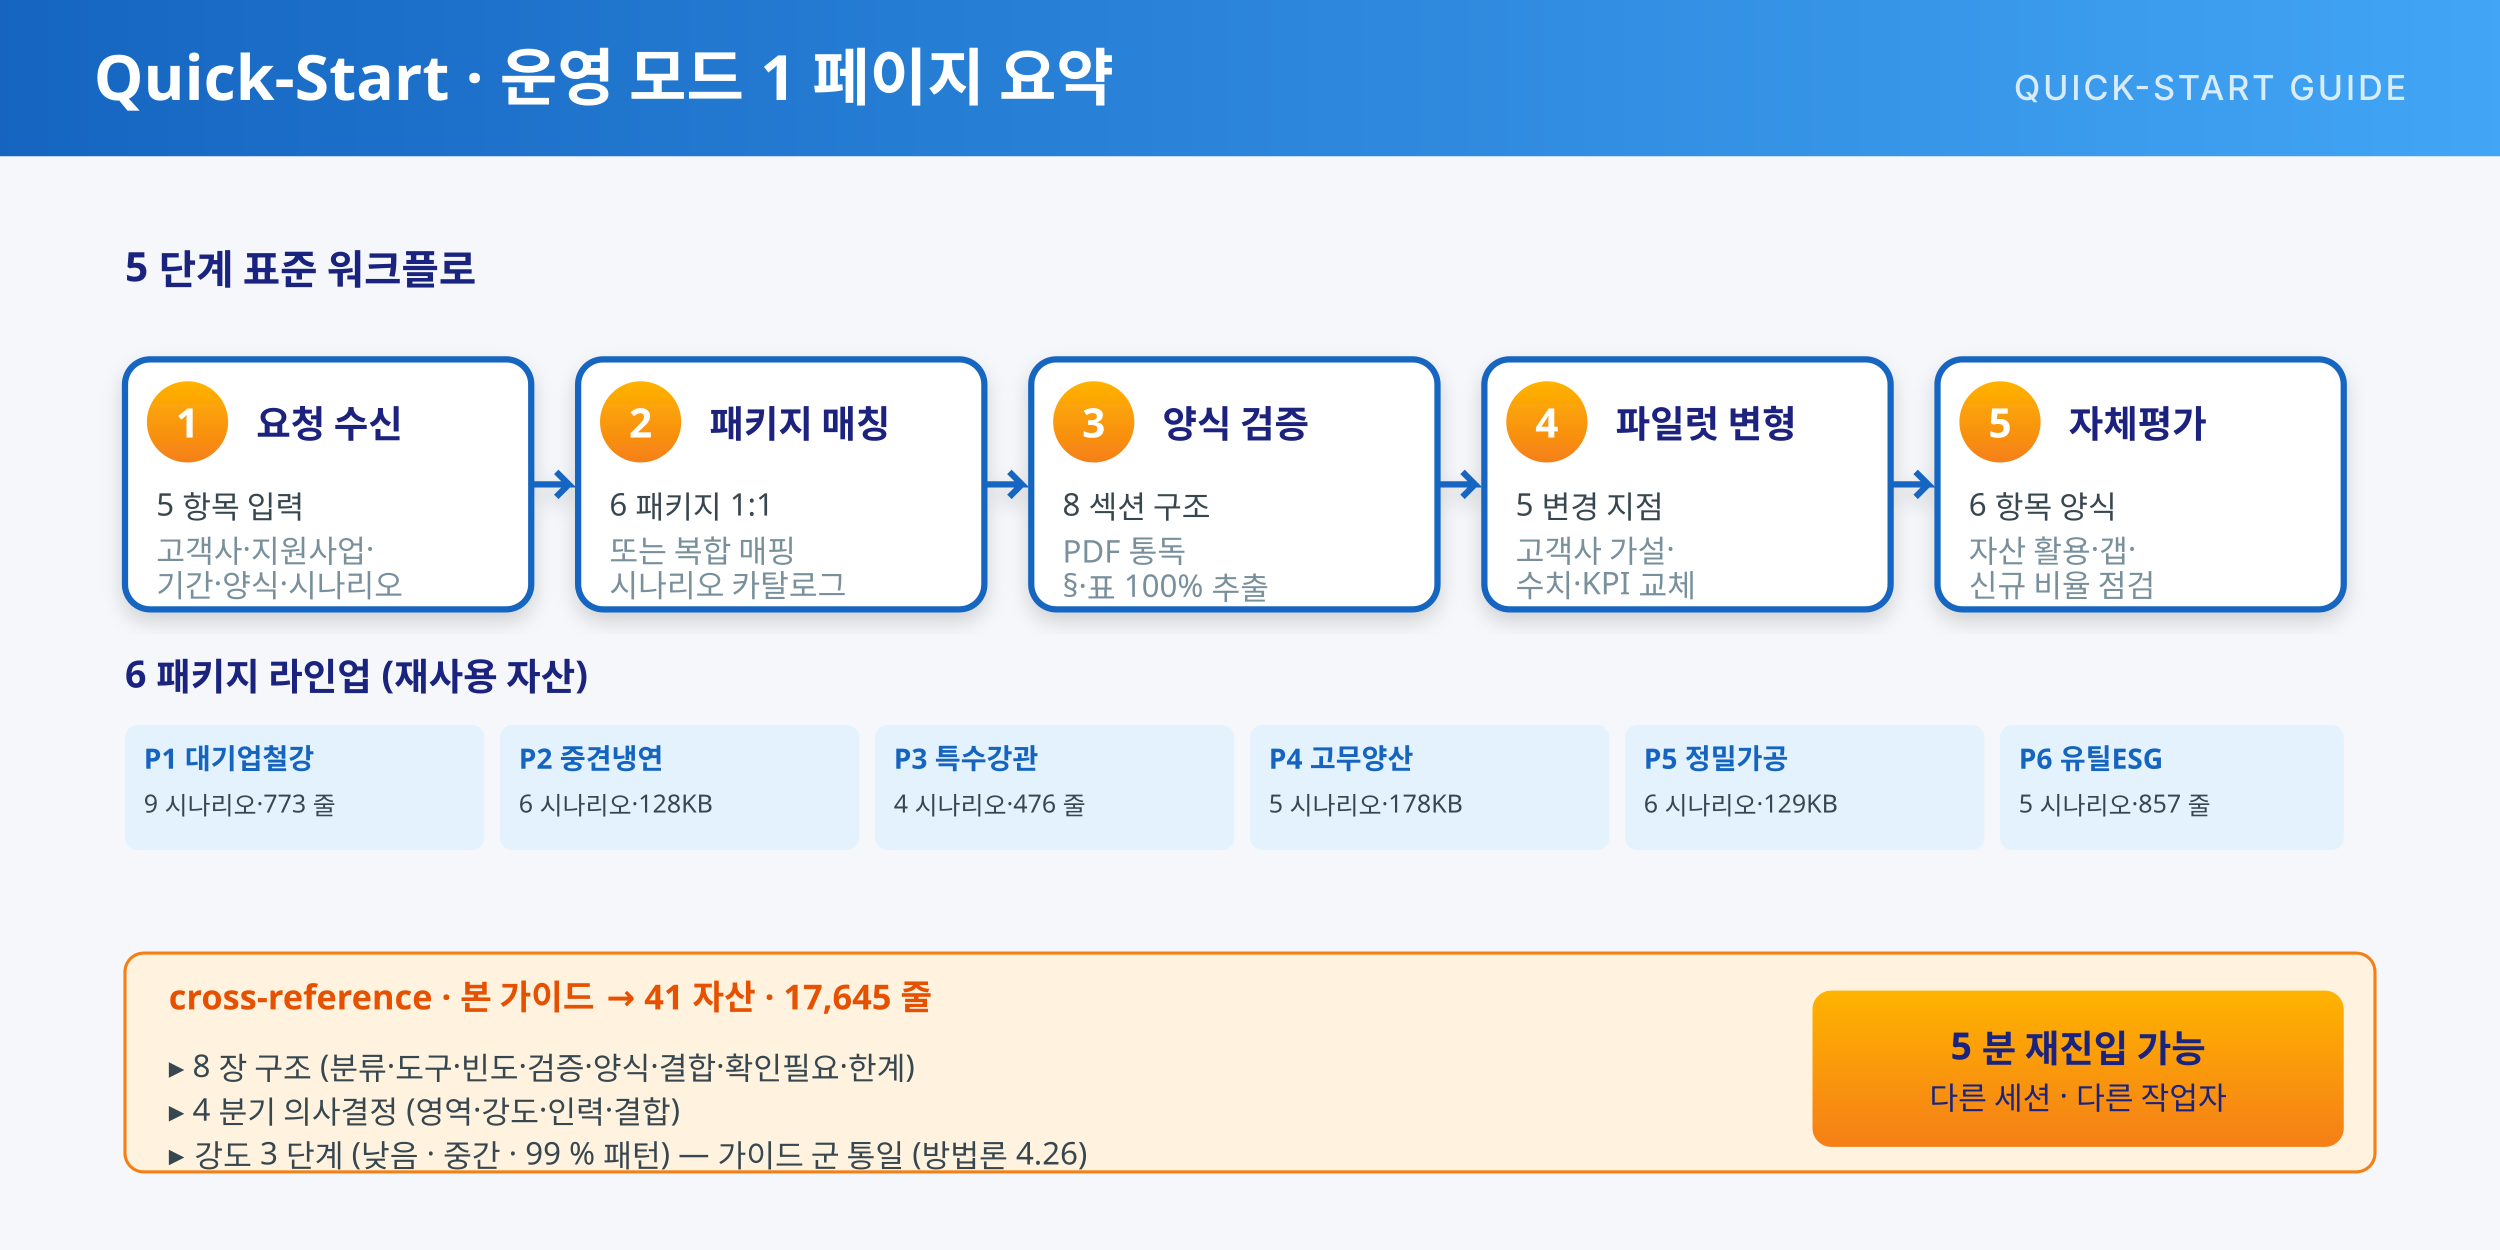
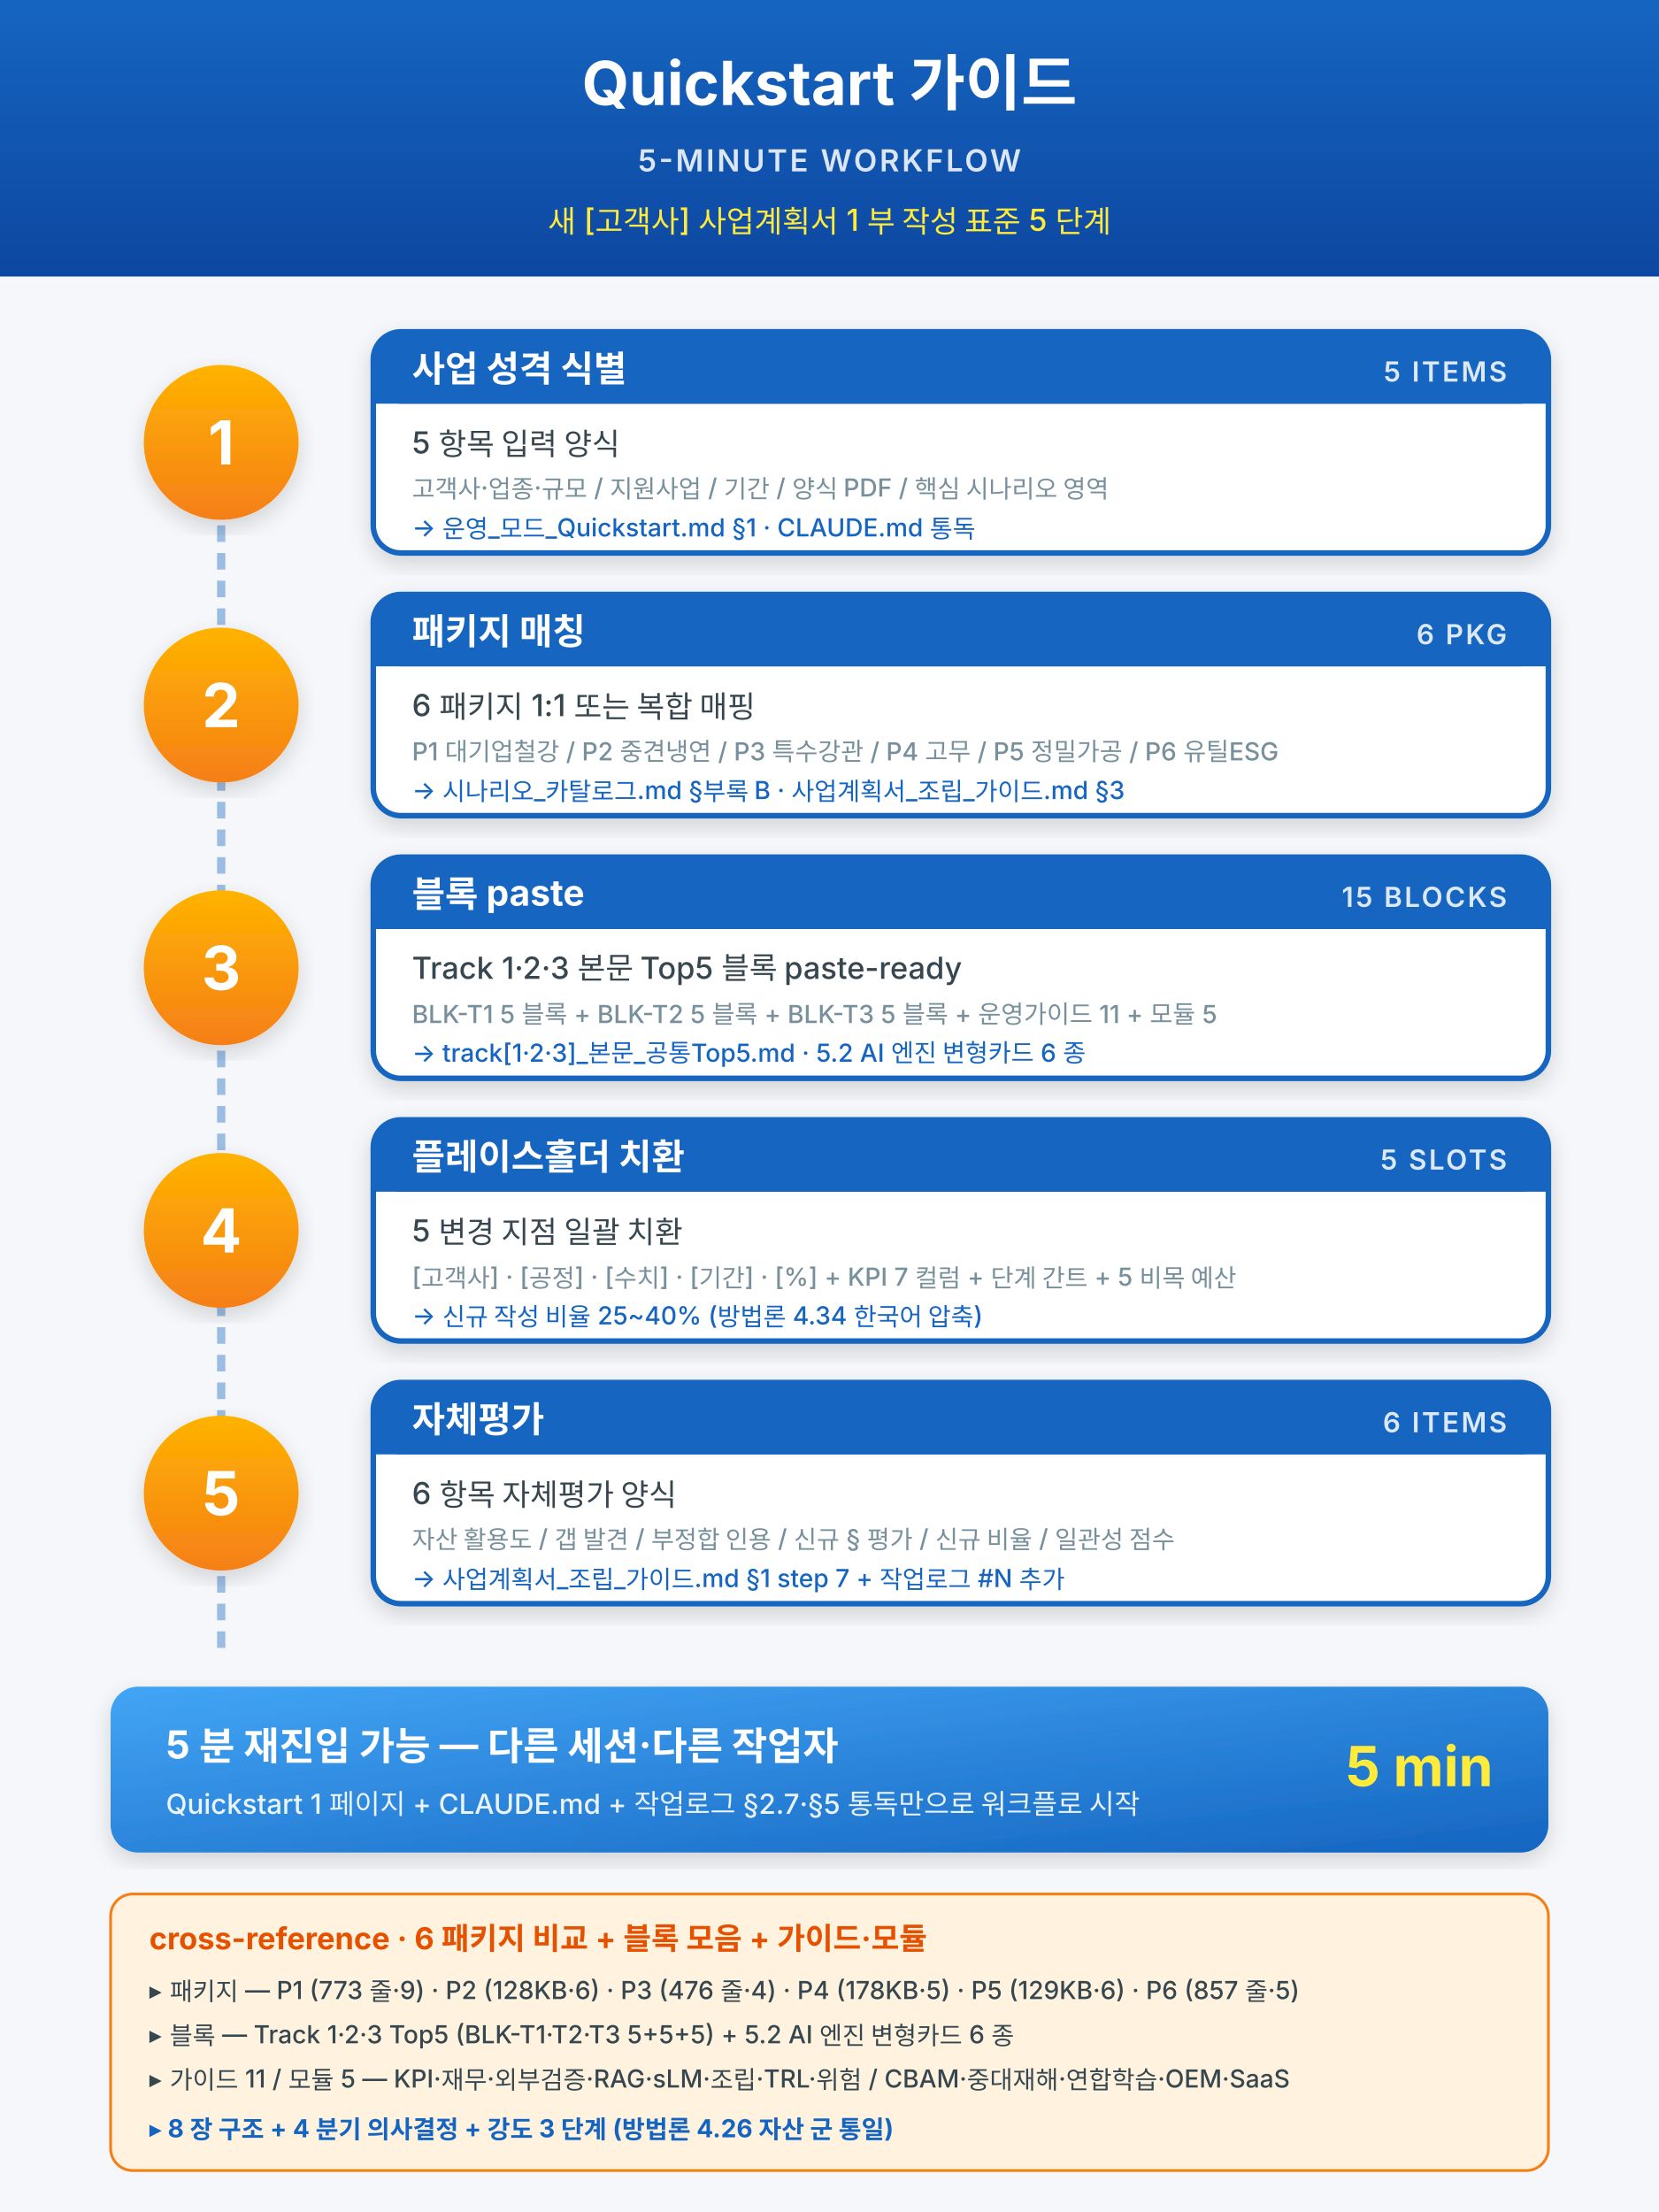
- <svg xmlns="http://www.w3.org/2000/svg" viewBox="0 0 800 400" role="img" aria-label="Quick-Start 가이드 — 5 단계 워크플로 인포그래픽">
+ <svg xmlns="http://www.w3.org/2000/svg" viewBox="0 0 600 800" role="img" aria-label="Quickstart 가이드 — 5 단계 워크플로 세로형 인포그래픽" class="zoomable">
  <defs>
-     <linearGradient id="qs-header" x1="0" y1="0" x2="1" y2="0">
+     <linearGradient id="qs-header" x1="0" y1="0" x2="0" y2="1">
      <stop offset="0%" stop-color="#1565C0" />
-       <stop offset="100%" stop-color="#42A5F5" />
+       <stop offset="100%" stop-color="#0D47A1" />
    </linearGradient>
    <linearGradient id="qs-step" x1="0" y1="0" x2="0" y2="1">
      <stop offset="0%" stop-color="#FFB300" />
      <stop offset="100%" stop-color="#F57F17" />
    </linearGradient>
+     <linearGradient id="qs-final" x1="0" y1="0" x2="1" y2="1">
+       <stop offset="0%" stop-color="#42A5F5" />
+       <stop offset="100%" stop-color="#1565C0" />
+     </linearGradient>
    <filter id="qs-shadow" x="-10%" y="-10%" width="120%" height="120%">
-       <feDropShadow dx="0" dy="3" stdDeviation="3" flood-color="#000" flood-opacity="0.15" />
+       <feDropShadow dx="0" dy="3" stdDeviation="4" flood-color="#000" flood-opacity="0.15" />
    </filter>
    <style>
-       .ko { font-family: 'Pretendard', 'Apple SD Gothic Neo', sans-serif; font-weight: 700; }
-       .ko-r { font-family: 'Pretendard', 'Apple SD Gothic Neo', sans-serif; font-weight: 500; }
-       .en { font-family: 'Inter', sans-serif; font-weight: 500; letter-spacing: 0.08em; }
+       .ko { font-family: 'Pretendard', system-ui, -apple-system, sans-serif; font-weight: 700; }
+       .ko-r { font-family: 'Pretendard', system-ui, -apple-system, sans-serif; font-weight: 500; }
+       .en { font-family: 'Pretendard', system-ui, -apple-system, sans-serif; font-weight: 600; letter-spacing: 0.08em; }
    </style>
  </defs>
-   <rect width="800" height="400" fill="#F5F7FA" />
-   <rect width="800" height="50" fill="url(#qs-header)" />
-   <text x="30" y="32" class="ko" font-size="20" fill="white">Quick-Start · 운영 모드 1 페이지 요약</text>
-   <text x="770" y="32" text-anchor="end" class="en" font-size="11" fill="rgba(255,255,255,0.8)">QUICK-START GUIDE</text>
-   <g transform="translate(40, 90)">
-     <text x="0" y="0" class="ko" font-size="13" fill="#1A237E">5 단계 표준 워크플로</text>
-     <g transform="translate(0, 25)" filter="url(#qs-shadow)">
-       <rect x="0" y="0" width="130" height="80" rx="8" fill="white" stroke="#1565C0" stroke-width="2" />
-       <circle cx="20" cy="20" r="13" fill="url(#qs-step)" />
-       <text x="20" y="25" text-anchor="middle" class="ko" font-size="13" fill="white">1</text>
-       <text x="42" y="25" class="ko" font-size="12" fill="#1A237E">요청 수신</text>
-       <text x="10" y="50" class="ko-r" font-size="10" fill="#37474F">5 항목 입력</text>
-       <text x="10" y="65" class="ko-r" font-size="10" fill="#78909C">고객사·지원사업·</text>
-       <text x="10" y="76" class="ko-r" font-size="10" fill="#78909C">기간·양식·시나리오</text>
-       <path d="M 130 40 L 142 40 L 138 36 M 142 40 L 138 44" stroke="#1565C0" stroke-width="2" fill="none" />
-       <rect x="145" y="0" width="130" height="80" rx="8" fill="white" stroke="#1565C0" stroke-width="2" />
-       <circle cx="165" cy="20" r="13" fill="url(#qs-step)" />
-       <text x="165" y="25" text-anchor="middle" class="ko" font-size="13" fill="white">2</text>
-       <text x="187" y="25" class="ko" font-size="12" fill="#1A237E">패키지 매칭</text>
-       <text x="155" y="50" class="ko-r" font-size="10" fill="#37474F">6 패키지 1:1</text>
-       <text x="155" y="65" class="ko-r" font-size="10" fill="#78909C">또는 복합 매핑</text>
-       <text x="155" y="76" class="ko-r" font-size="10" fill="#78909C">시나리오 카탈로그</text>
-       <path d="M 275 40 L 287 40 L 283 36 M 287 40 L 283 44" stroke="#1565C0" stroke-width="2" fill="none" />
-       <rect x="290" y="0" width="130" height="80" rx="8" fill="white" stroke="#1565C0" stroke-width="2" />
-       <circle cx="310" cy="20" r="13" fill="url(#qs-step)" />
-       <text x="310" y="25" text-anchor="middle" class="ko" font-size="13" fill="white">3</text>
-       <text x="332" y="25" class="ko" font-size="12" fill="#1A237E">양식 검증</text>
-       <text x="300" y="50" class="ko-r" font-size="10" fill="#37474F">8 섹션 구조</text>
-       <text x="300" y="65" class="ko-r" font-size="10" fill="#78909C">PDF 통독</text>
-       <text x="300" y="76" class="ko-r" font-size="10" fill="#78909C">§·표 100% 추출</text>
-       <path d="M 420 40 L 432 40 L 428 36 M 432 40 L 428 44" stroke="#1565C0" stroke-width="2" fill="none" />
-       <rect x="435" y="0" width="130" height="80" rx="8" fill="white" stroke="#1565C0" stroke-width="2" />
-       <circle cx="455" cy="20" r="13" fill="url(#qs-step)" />
-       <text x="455" y="25" text-anchor="middle" class="ko" font-size="13" fill="white">4</text>
-       <text x="477" y="25" class="ko" font-size="12" fill="#1A237E">파일럿 변형</text>
-       <text x="445" y="50" class="ko-r" font-size="10" fill="#37474F">5 변경 지점</text>
-       <text x="445" y="65" class="ko-r" font-size="10" fill="#78909C">고객사 가설·</text>
-       <text x="445" y="76" class="ko-r" font-size="10" fill="#78909C">수치·KPI 교체</text>
-       <path d="M 565 40 L 577 40 L 573 36 M 577 40 L 573 44" stroke="#1565C0" stroke-width="2" fill="none" />
-       <rect x="580" y="0" width="130" height="80" rx="8" fill="white" stroke="#1565C0" stroke-width="2" />
-       <circle cx="600" cy="20" r="13" fill="url(#qs-step)" />
-       <text x="600" y="25" text-anchor="middle" class="ko" font-size="13" fill="white">5</text>
-       <text x="622" y="25" class="ko" font-size="12" fill="#1A237E">자체평가</text>
-       <text x="590" y="50" class="ko-r" font-size="10" fill="#37474F">6 항목 양식</text>
-       <text x="590" y="65" class="ko-r" font-size="10" fill="#78909C">자산 활용·갭·</text>
-       <text x="590" y="76" class="ko-r" font-size="10" fill="#78909C">신규 비율 점검</text>
+   <rect width="600" height="800" fill="#F5F7FA" />
+   <rect width="600" height="100" fill="url(#qs-header)" />
+   <text x="300" y="38" text-anchor="middle" class="ko" font-size="22" fill="white">Quickstart 가이드</text>
+   <text x="300" y="62" text-anchor="middle" class="en" font-size="11" fill="rgba(255,255,255,0.85)">5-MINUTE WORKFLOW</text>
+   <text x="300" y="84" text-anchor="middle" class="ko-r" font-size="11" fill="#FFEB3B">새 [고객사] 사업계획서 1 부 작성 표준 5 단계</text>
+   <line x1="80" y1="140" x2="80" y2="600" stroke="#1565C0" stroke-width="3" stroke-dasharray="6 4" opacity="0.4" />
+   <g transform="translate(40, 120)">
+     <circle cx="40" cy="40" r="28" fill="url(#qs-step)" filter="url(#qs-shadow)" />
+     <text x="40" y="48" text-anchor="middle" class="ko" font-size="22" fill="white" font-weight="900">1</text>
+     <g transform="translate(95, 0)" filter="url(#qs-shadow)">
+       <rect width="425" height="80" rx="10" fill="white" stroke="#1565C0" stroke-width="2" />
+       <rect width="425" height="26" rx="10" fill="#1565C0" />
+       <rect y="20" width="425" height="6" fill="#1565C0" />
+       <text x="14" y="18" class="ko" font-size="13" fill="white">사업 성격 식별</text>
+       <text x="410" y="18" text-anchor="end" class="en" font-size="10" fill="rgba(255,255,255,0.85)">5 ITEMS</text>
+       <text x="14" y="44" class="ko-r" font-size="11" fill="#37474F">5 항목 입력 양식</text>
+       <text x="14" y="60" class="ko-r" font-size="9" fill="#78909C">고객사·업종·규모 / 지원사업 / 기간 / 양식 PDF / 핵심 시나리오 영역</text>
+       <text x="14" y="74" class="ko-r" font-size="9" fill="#1565C0">→ 운영_모드_Quickstart.md §1 · CLAUDE.md 통독</text>
    </g>
  </g>
-   <g transform="translate(40, 220)">
-     <text x="0" y="0" class="ko" font-size="12" fill="#1A237E">6 패키지 라인업 (재사용 자산)</text>
-     <g transform="translate(0, 12)">
-       <rect x="0" y="0" width="115" height="40" rx="4" fill="#E3F2FD" />
-       <text x="6" y="14" class="ko" font-size="9" fill="#1565C0">P1 대기업철강</text>
-       <text x="6" y="28" class="ko-r" font-size="8" fill="#37474F">9 시나리오·773 줄</text>
-       <rect x="120" y="0" width="115" height="40" rx="4" fill="#E3F2FD" />
-       <text x="126" y="14" class="ko" font-size="9" fill="#1565C0">P2 중견냉연</text>
-       <text x="126" y="28" class="ko-r" font-size="8" fill="#37474F">6 시나리오·128KB</text>
-       <rect x="240" y="0" width="115" height="40" rx="4" fill="#E3F2FD" />
-       <text x="246" y="14" class="ko" font-size="9" fill="#1565C0">P3 특수강관</text>
-       <text x="246" y="28" class="ko-r" font-size="8" fill="#37474F">4 시나리오·476 줄</text>
-       <rect x="360" y="0" width="115" height="40" rx="4" fill="#E3F2FD" />
-       <text x="366" y="14" class="ko" font-size="9" fill="#1565C0">P4 고무양산</text>
-       <text x="366" y="28" class="ko-r" font-size="8" fill="#37474F">5 시나리오·178KB</text>
-       <rect x="480" y="0" width="115" height="40" rx="4" fill="#E3F2FD" />
-       <text x="486" y="14" class="ko" font-size="9" fill="#1565C0">P5 정밀가공</text>
-       <text x="486" y="28" class="ko-r" font-size="8" fill="#37474F">6 시나리오·129KB</text>
-       <rect x="600" y="0" width="110" height="40" rx="4" fill="#E3F2FD" />
-       <text x="606" y="14" class="ko" font-size="9" fill="#1565C0">P6 유틸ESG</text>
-       <text x="606" y="28" class="ko-r" font-size="8" fill="#37474F">5 시나리오·857 줄</text>
+   <g transform="translate(40, 215)">
+     <circle cx="40" cy="40" r="28" fill="url(#qs-step)" filter="url(#qs-shadow)" />
+     <text x="40" y="48" text-anchor="middle" class="ko" font-size="22" fill="white" font-weight="900">2</text>
+     <g transform="translate(95, 0)" filter="url(#qs-shadow)">
+       <rect width="425" height="80" rx="10" fill="white" stroke="#1565C0" stroke-width="2" />
+       <rect width="425" height="26" rx="10" fill="#1565C0" />
+       <rect y="20" width="425" height="6" fill="#1565C0" />
+       <text x="14" y="18" class="ko" font-size="13" fill="white">패키지 매칭</text>
+       <text x="410" y="18" text-anchor="end" class="en" font-size="10" fill="rgba(255,255,255,0.85)">6 PKG</text>
+       <text x="14" y="44" class="ko-r" font-size="11" fill="#37474F">6 패키지 1:1 또는 복합 매핑</text>
+       <text x="14" y="60" class="ko-r" font-size="9" fill="#78909C">P1 대기업철강 / P2 중견냉연 / P3 특수강관 / P4 고무 / P5 정밀가공 / P6 유틸ESG</text>
+       <text x="14" y="74" class="ko-r" font-size="9" fill="#1565C0">→ 시나리오_카탈로그.md §부록 B · 사업계획서_조립_가이드.md §3</text>
    </g>
  </g>
-   <g transform="translate(40, 305)">
-     <rect x="0" y="0" width="720" height="70" rx="6" fill="#FFF3E0" stroke="#F57F17" stroke-width="1" />
-     <text x="14" y="18" class="ko" font-size="11" fill="#E65100">cross-reference · 본 가이드 → 41 자산 · 17,645 줄</text>
-     <g transform="translate(14, 28)" font-size="10" class="ko-r" fill="#37474F">
-       <text y="12">▸ 8 장 구조 (분류·도구·빈도·검증·양식·결합·확인필요·한계)</text>
-       <text y="26">▸ 4 분기 의사결정 (영역·강도·인력·결합)</text>
-       <text y="40">▸ 강도 3 단계 (낮음 · 중간 · 99 % 패턴) — 가이드 군 통일 (방법론 4.26)</text>
+   <g transform="translate(40, 310)">
+     <circle cx="40" cy="40" r="28" fill="url(#qs-step)" filter="url(#qs-shadow)" />
+     <text x="40" y="48" text-anchor="middle" class="ko" font-size="22" fill="white" font-weight="900">3</text>
+     <g transform="translate(95, 0)" filter="url(#qs-shadow)">
+       <rect width="425" height="80" rx="10" fill="white" stroke="#1565C0" stroke-width="2" />
+       <rect width="425" height="26" rx="10" fill="#1565C0" />
+       <rect y="20" width="425" height="6" fill="#1565C0" />
+       <text x="14" y="18" class="ko" font-size="13" fill="white">블록 paste</text>
+       <text x="410" y="18" text-anchor="end" class="en" font-size="10" fill="rgba(255,255,255,0.85)">15 BLOCKS</text>
+       <text x="14" y="44" class="ko-r" font-size="11" fill="#37474F">Track 1·2·3 본문 Top5 블록 paste-ready</text>
+       <text x="14" y="60" class="ko-r" font-size="9" fill="#78909C">BLK-T1 5 블록 + BLK-T2 5 블록 + BLK-T3 5 블록 + 운영가이드 11 + 모듈 5</text>
+       <text x="14" y="74" class="ko-r" font-size="9" fill="#1565C0">→ track[1·2·3]_본문_공통Top5.md · 5.2 AI 엔진 변형카드 6 종</text>
    </g>
-     <g transform="translate(540, 12)">
-       <rect x="0" y="0" width="170" height="50" rx="6" fill="url(#qs-step)" />
-       <text x="85" y="22" text-anchor="middle" class="ko" font-size="12" fill="#1A237E">5 분 재진입 가능</text>
-       <text x="85" y="38" text-anchor="middle" class="ko-r" font-size="10" fill="#1A237E">다른 세션 · 다른 작업자</text>
+   </g>
+   <g transform="translate(40, 405)">
+     <circle cx="40" cy="40" r="28" fill="url(#qs-step)" filter="url(#qs-shadow)" />
+     <text x="40" y="48" text-anchor="middle" class="ko" font-size="22" fill="white" font-weight="900">4</text>
+     <g transform="translate(95, 0)" filter="url(#qs-shadow)">
+       <rect width="425" height="80" rx="10" fill="white" stroke="#1565C0" stroke-width="2" />
+       <rect width="425" height="26" rx="10" fill="#1565C0" />
+       <rect y="20" width="425" height="6" fill="#1565C0" />
+       <text x="14" y="18" class="ko" font-size="13" fill="white">플레이스홀더 치환</text>
+       <text x="410" y="18" text-anchor="end" class="en" font-size="10" fill="rgba(255,255,255,0.85)">5 SLOTS</text>
+       <text x="14" y="44" class="ko-r" font-size="11" fill="#37474F">5 변경 지점 일괄 치환</text>
+       <text x="14" y="60" class="ko-r" font-size="9" fill="#78909C">[고객사] · [공정] · [수치] · [기간] · [%] + KPI 7 컬럼 + 단계 간트 + 5 비목 예산</text>
+       <text x="14" y="74" class="ko-r" font-size="9" fill="#1565C0">→ 신규 작성 비율 25~40% (방법론 4.34 한국어 압축)</text>
+     </g>
+   </g>
+   <g transform="translate(40, 500)">
+     <circle cx="40" cy="40" r="28" fill="url(#qs-step)" filter="url(#qs-shadow)" />
+     <text x="40" y="48" text-anchor="middle" class="ko" font-size="22" fill="white" font-weight="900">5</text>
+     <g transform="translate(95, 0)" filter="url(#qs-shadow)">
+       <rect width="425" height="80" rx="10" fill="white" stroke="#1565C0" stroke-width="2" />
+       <rect width="425" height="26" rx="10" fill="#1565C0" />
+       <rect y="20" width="425" height="6" fill="#1565C0" />
+       <text x="14" y="18" class="ko" font-size="13" fill="white">자체평가</text>
+       <text x="410" y="18" text-anchor="end" class="en" font-size="10" fill="rgba(255,255,255,0.85)">6 ITEMS</text>
+       <text x="14" y="44" class="ko-r" font-size="11" fill="#37474F">6 항목 자체평가 양식</text>
+       <text x="14" y="60" class="ko-r" font-size="9" fill="#78909C">자산 활용도 / 갭 발견 / 부정합 인용 / 신규 § 평가 / 신규 비율 / 일관성 점수</text>
+       <text x="14" y="74" class="ko-r" font-size="9" fill="#1565C0">→ 사업계획서_조립_가이드.md §1 step 7 + 작업로그 #N 추가</text>
+     </g>
+   </g>
+   <g transform="translate(40, 610)" filter="url(#qs-shadow)">
+     <rect width="520" height="60" rx="10" fill="url(#qs-final)" />
+     <text x="20" y="26" class="ko" font-size="14" fill="white">5 분 재진입 가능 — 다른 세션·다른 작업자</text>
+     <text x="20" y="46" class="ko-r" font-size="10" fill="rgba(255,255,255,0.9)">Quickstart 1 페이지 + CLAUDE.md + 작업로그 §2.7·§5 통독만으로 워크플로 시작</text>
+     <text x="500" y="36" text-anchor="end" class="ko" font-size="20" fill="#FFEB3B" font-weight="900">5 min</text>
+   </g>
+   <g transform="translate(40, 685)">
+     <rect width="520" height="100" rx="8" fill="#FFF3E0" stroke="#F57F17" stroke-width="1" />
+     <text x="14" y="20" class="ko" font-size="11" fill="#E65100">cross-reference · 6 패키지 비교 + 블록 모음 + 가이드·모듈</text>
+     <g font-size="9" class="ko-r" fill="#37474F">
+       <text x="14" y="38">▸ 패키지 — P1 (773 줄·9) · P2 (128KB·6) · P3 (476 줄·4) · P4 (178KB·5) · P5 (129KB·6) · P6 (857 줄·5)</text>
+       <text x="14" y="54">▸ 블록 — Track 1·2·3 Top5 (BLK-T1·T2·T3 5+5+5) + 5.2 AI 엔진 변형카드 6 종</text>
+       <text x="14" y="70">▸ 가이드 11 / 모듈 5 — KPI·재무·외부검증·RAG·sLM·조립·TRL·위험 / CBAM·중대재해·연합학습·OEM·SaaS</text>
+       <text x="14" y="88" fill="#1565C0" font-weight="700">▸ 8 장 구조 + 4 분기 의사결정 + 강도 3 단계 (방법론 4.26 자산 군 통일)</text>
    </g>
  </g>
</svg>
